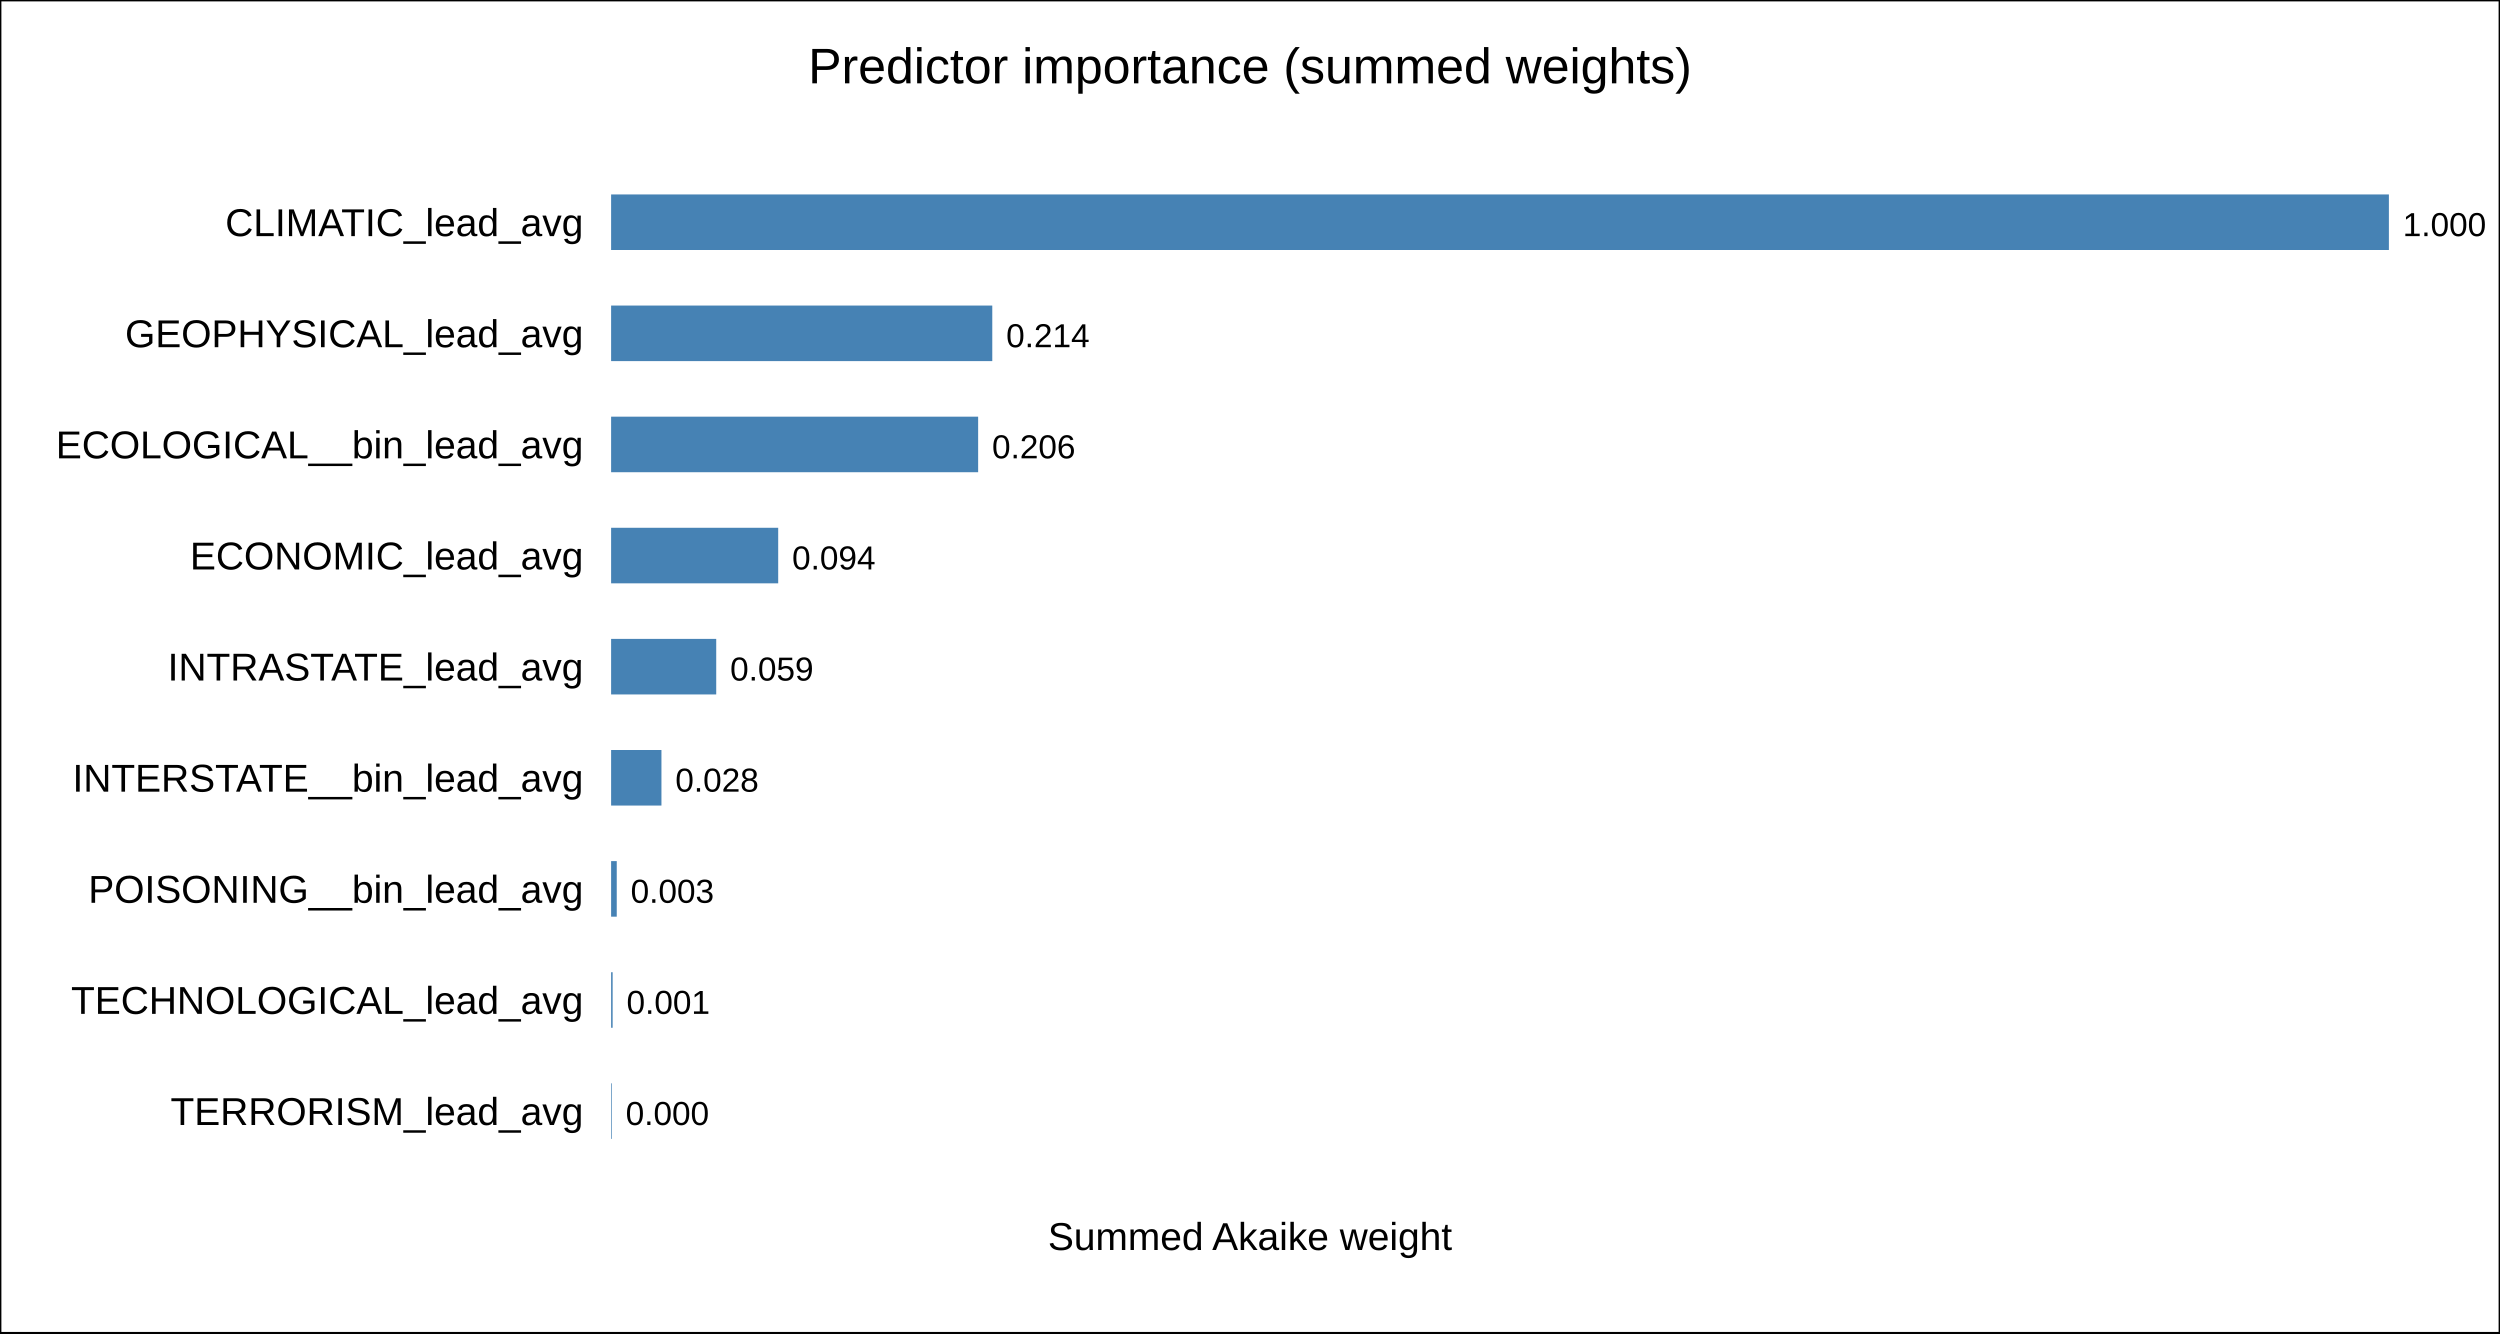
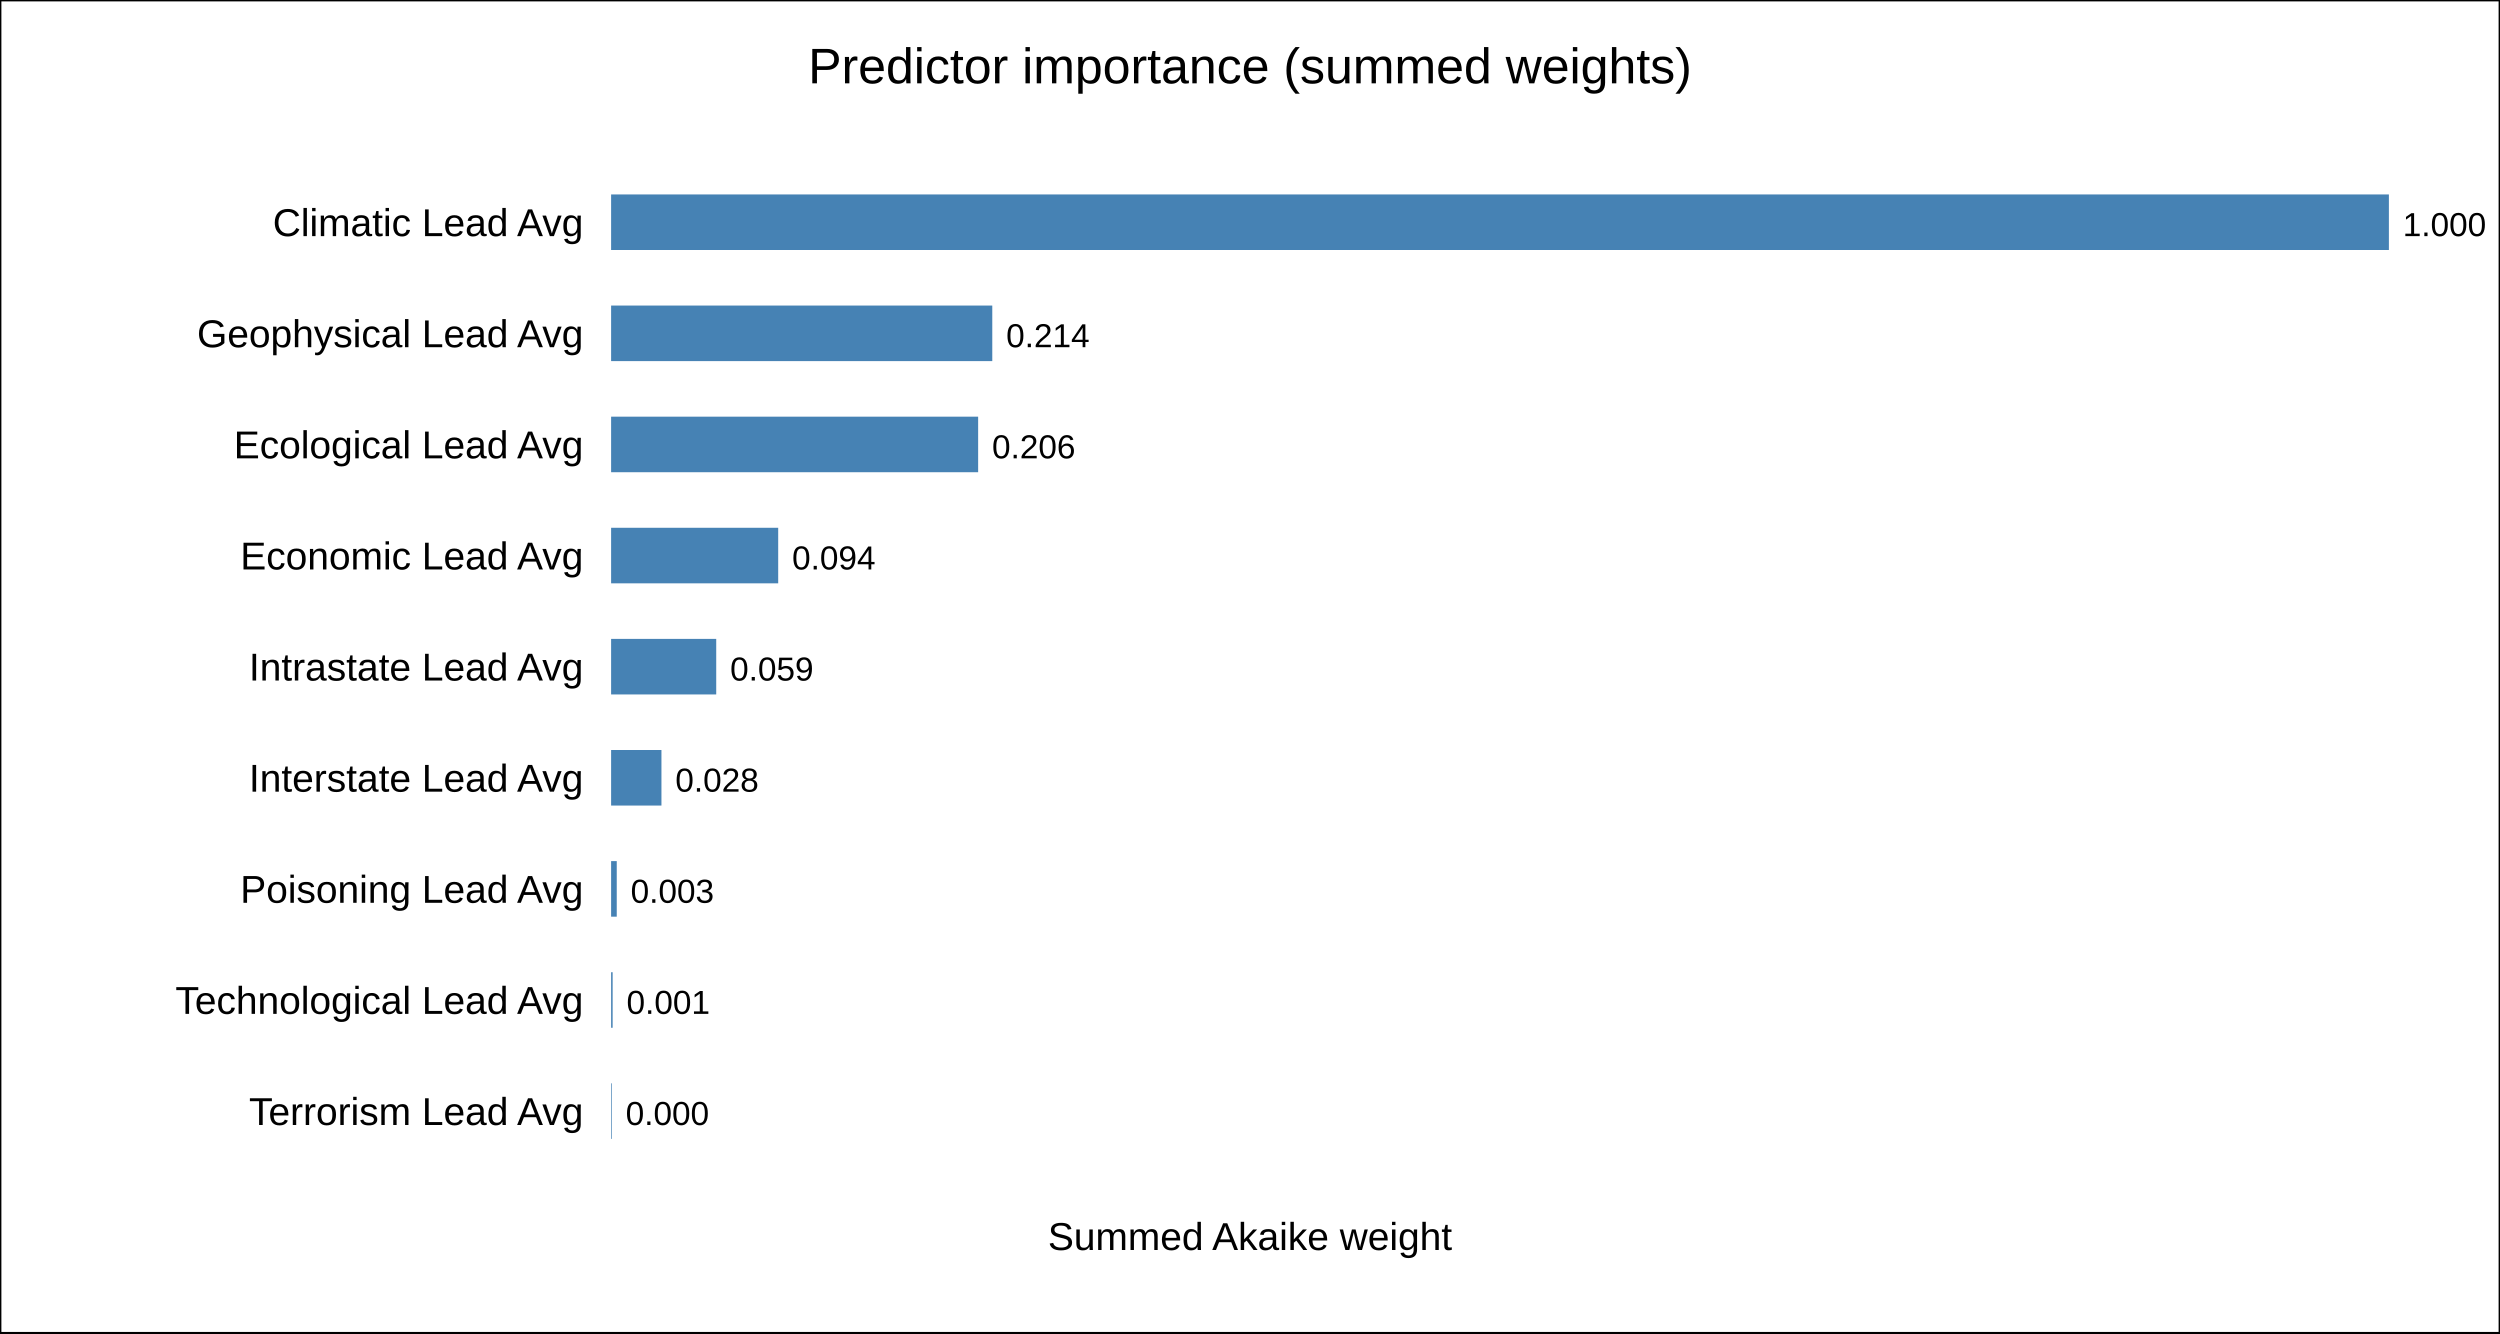
<svg xmlns="http://www.w3.org/2000/svg" width="900" height="480">
  <style>
        text { font-family: Arial, sans-serif; }
    </style>
  <rect x="0" y="0" width="900" height="480" fill="white" stroke="black" stroke-width="1" />
  <text x="450.0" y="30.0" text-anchor="middle" font-size="18">Predictor importance (summed weights)</text>
  <text x="450.0" y="450.0" text-anchor="middle" font-size="14">Summed Akaike weight</text>
-   <text x="210" y="85" text-anchor="end" font-size="14">CLIMATIC_lead_avg</text>
+   <text x="210" y="85" text-anchor="end" font-size="14">Climatic Lead Avg</text>
  <rect x="220" y="70" width="640.00" height="20" fill="#4682b4" />
  <text x="865.0" y="85" font-size="12">1.000</text>
-   <text x="210" y="125" text-anchor="end" font-size="14">GEOPHYSICAL_lead_avg</text>
+   <text x="210" y="125" text-anchor="end" font-size="14">Geophysical Lead Avg</text>
  <rect x="220" y="110" width="137.22" height="20" fill="#4682b4" />
  <text x="362.217" y="125" font-size="12">0.214</text>
-   <text x="210" y="165" text-anchor="end" font-size="14">ECOLOGICAL__bin_lead_avg</text>
+   <text x="210" y="165" text-anchor="end" font-size="14">Ecological Lead Avg</text>
  <rect x="220" y="150" width="132.13" height="20" fill="#4682b4" />
  <text x="357.128" y="165" font-size="12">0.206</text>
-   <text x="210" y="205" text-anchor="end" font-size="14">ECONOMIC_lead_avg</text>
+   <text x="210" y="205" text-anchor="end" font-size="14">Economic Lead Avg</text>
  <rect x="220" y="190" width="60.15" height="20" fill="#4682b4" />
  <text x="285.149" y="205" font-size="12">0.094</text>
-   <text x="210" y="245" text-anchor="end" font-size="14">INTRASTATE_lead_avg</text>
+   <text x="210" y="245" text-anchor="end" font-size="14">Intrastate Lead Avg</text>
  <rect x="220" y="230" width="37.84" height="20" fill="#4682b4" />
  <text x="262.844" y="245" font-size="12">0.059</text>
-   <text x="210" y="285" text-anchor="end" font-size="14">INTERSTATE__bin_lead_avg</text>
+   <text x="210" y="285" text-anchor="end" font-size="14">Interstate Lead Avg</text>
  <rect x="220" y="270" width="18.12" height="20" fill="#4682b4" />
  <text x="243.117" y="285" font-size="12">0.028</text>
-   <text x="210" y="325" text-anchor="end" font-size="14">POISONING__bin_lead_avg</text>
+   <text x="210" y="325" text-anchor="end" font-size="14">Poisoning Lead Avg</text>
  <rect x="220" y="310" width="2.03" height="20" fill="#4682b4" />
  <text x="227.031" y="325" font-size="12">0.003</text>
-   <text x="210" y="365" text-anchor="end" font-size="14">TECHNOLOGICAL_lead_avg</text>
+   <text x="210" y="365" text-anchor="end" font-size="14">Technological Lead Avg</text>
  <rect x="220" y="350" width="0.55" height="20" fill="#4682b4" />
  <text x="225.553" y="365" font-size="12">0.001</text>
-   <text x="210" y="405" text-anchor="end" font-size="14">TERRORISM_lead_avg</text>
+   <text x="210" y="405" text-anchor="end" font-size="14">Terrorism Lead Avg</text>
  <rect x="220" y="390" width="0.25" height="20" fill="#4682b4" />
  <text x="225.249" y="405" font-size="12">0.000</text>
</svg>
